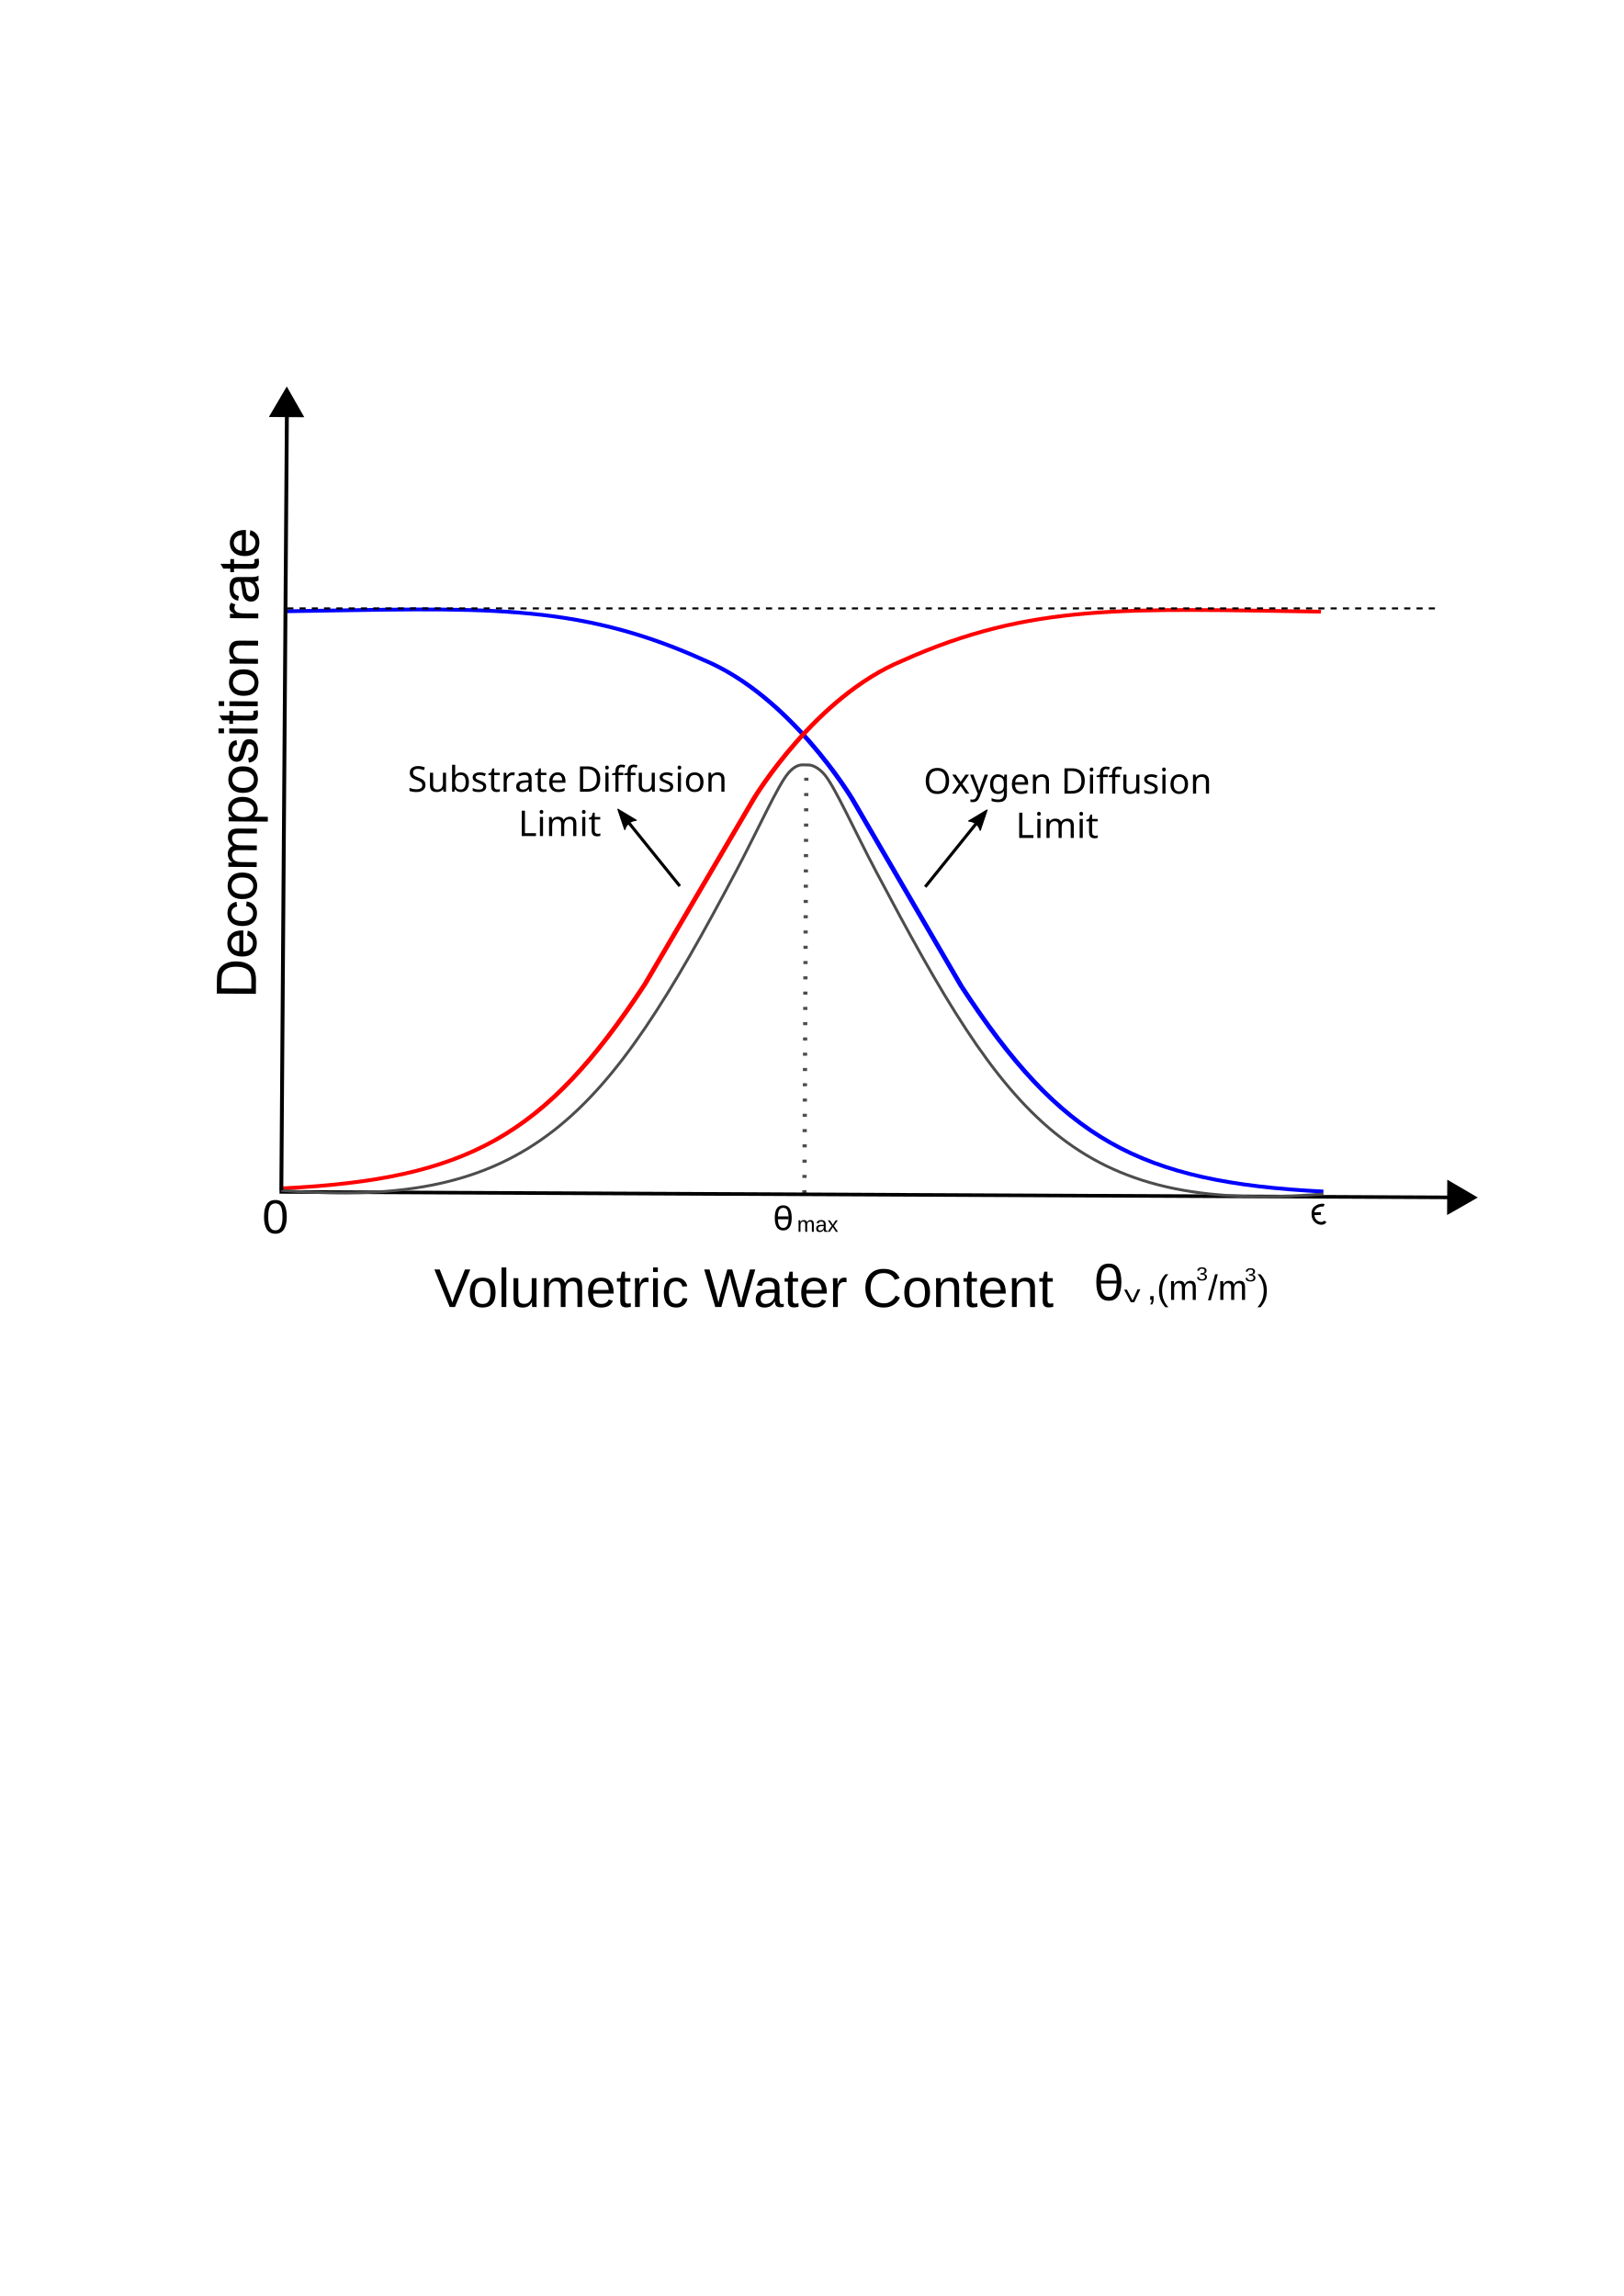
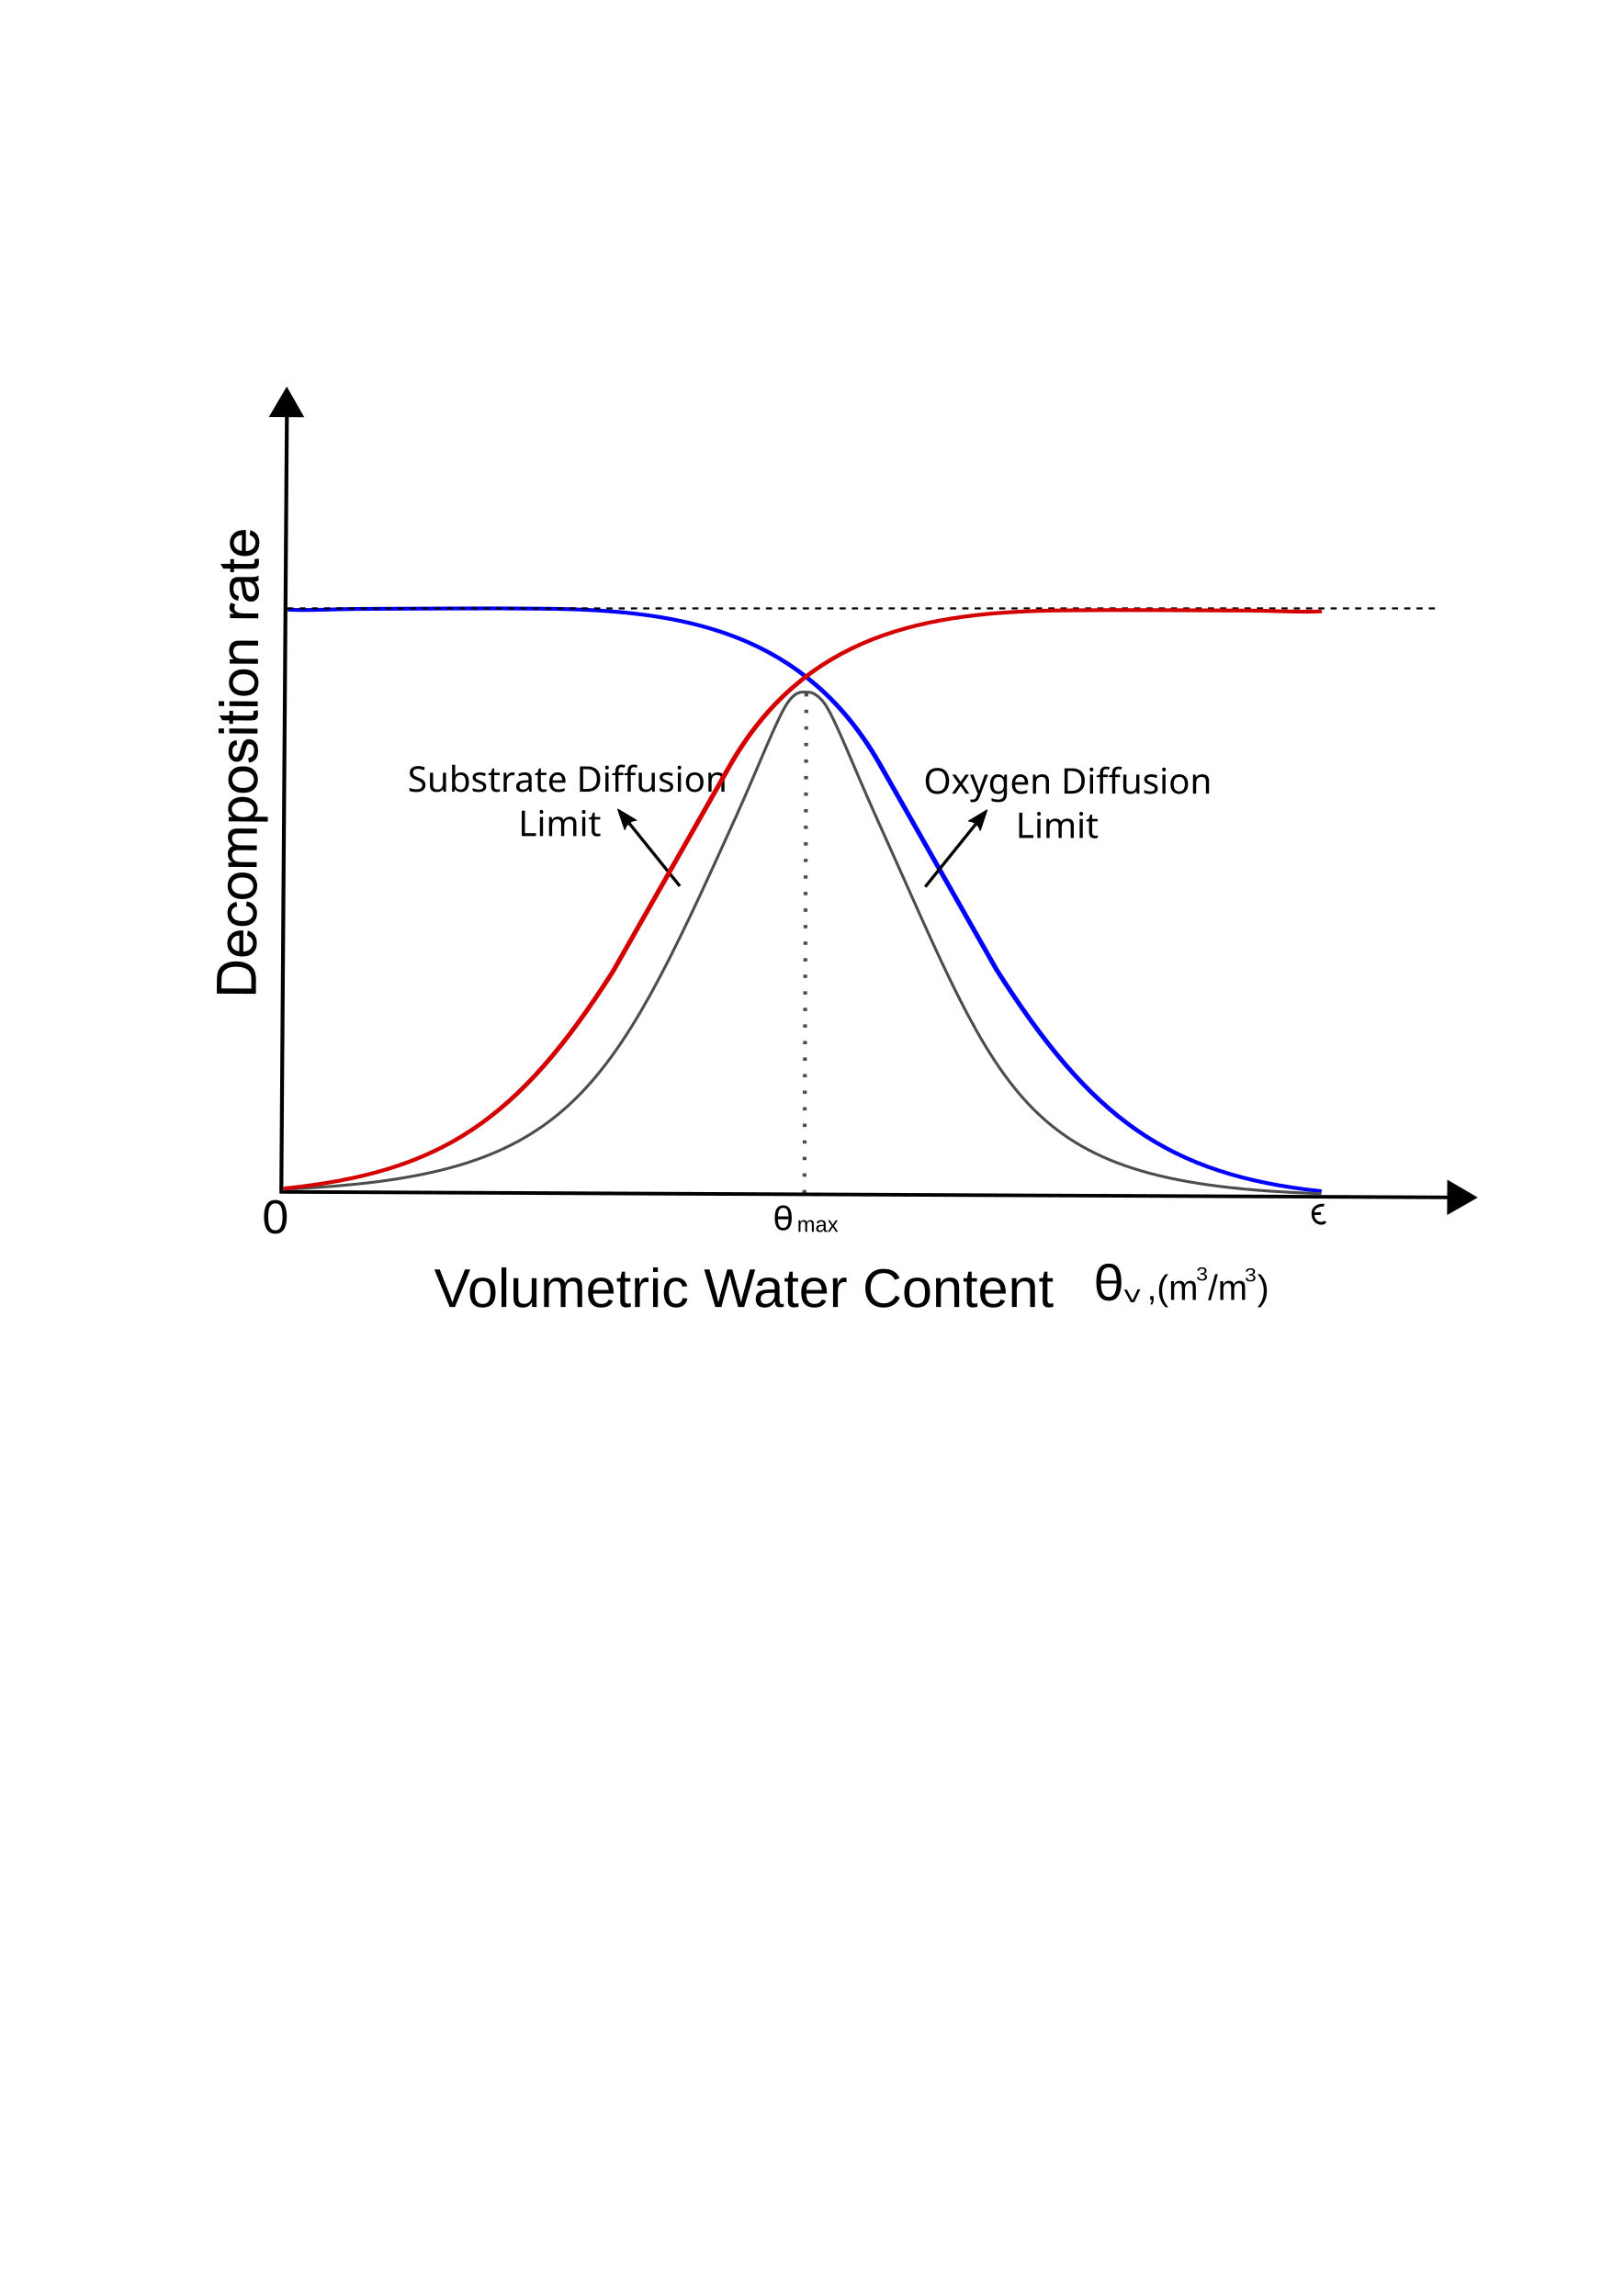
<svg xmlns="http://www.w3.org/2000/svg" version="1.1" id="svg1565" xml:space="preserve" width="793.701" height="1122.52" viewBox="0 0 793.701 1122.52">
  <defs id="defs1569">
    <marker orient="auto" refY="0.0" refX="0.0" id="marker2881" style="overflow:visible">
      <path id="path2879" style="fill-rule:evenodd;stroke-width:0.625;stroke-linejoin:round;stroke:#000000;stroke-opacity:1;fill:#000000;fill-opacity:1" d="M 8.719,4.034 L -2.207,0.016 L 8.719,-4.002 C 6.973,-1.63 6.983,1.616 8.719,4.034 z " transform="scale(0.6) translate(0,0)" />
    </marker>
    <marker orient="auto" refY="0.0" refX="0.0" id="TriangleInL" style="overflow:visible">
      <path id="path2534" d="M 5.77,0.0 L -2.88,5.0 L -2.88,-5.0 L 5.77,0.0 z " style="fill-rule:evenodd;stroke:#000000;stroke-width:1pt;stroke-opacity:1;fill:#000000;fill-opacity:1" transform="scale(-0.8)" />
    </marker>
    <marker orient="auto" refY="0.0" refX="0.0" id="marker2773" style="overflow:visible">
      <path id="path2771" style="fill-rule:evenodd;stroke-width:0.625;stroke-linejoin:round;stroke:#000000;stroke-opacity:1;fill:#000000;fill-opacity:1" d="M 8.719,4.034 L -2.207,0.016 L 8.719,-4.002 C 6.973,-1.63 6.983,1.616 8.719,4.034 z " transform="scale(0.6) translate(0,0)" />
    </marker>
    <marker orient="auto" refY="0.0" refX="0.0" id="Arrow2Sstart" style="overflow:visible">
      <path id="path2431" style="fill-rule:evenodd;stroke-width:0.625;stroke-linejoin:round;stroke:#000000;stroke-opacity:1;fill:#000000;fill-opacity:1" d="M 8.719,4.034 L -2.207,0.016 L 8.719,-4.002 C 6.973,-1.63 6.983,1.616 8.719,4.034 z " transform="scale(0.3) translate(-2.3,0)" />
    </marker>
    <marker orient="auto" refY="0.0" refX="0.0" id="marker2701" style="overflow:visible">
      <path id="path2699" style="fill-rule:evenodd;stroke-width:0.625;stroke-linejoin:round;stroke:#000000;stroke-opacity:1;fill:#000000;fill-opacity:1" d="M 8.719,4.034 L -2.207,0.016 L 8.719,-4.002 C 6.973,-1.63 6.983,1.616 8.719,4.034 z " transform="scale(0.6) translate(0,0)" />
    </marker>
    <marker orient="auto" refY="0.0" refX="0.0" id="TriangleInS" style="overflow:visible">
      <path id="path2540" d="M 5.77,0.0 L -2.88,5.0 L -2.88,-5.0 L 5.77,0.0 z " style="fill-rule:evenodd;stroke:#000000;stroke-width:1pt;stroke-opacity:1;fill:#000000;fill-opacity:1" transform="scale(-0.2)" />
    </marker>
    <marker orient="auto" refY="0.0" refX="0.0" id="Arrow2Mstart" style="overflow:visible">
      <path id="path2425" style="fill-rule:evenodd;stroke-width:0.625;stroke-linejoin:round" d="M 8.719,4.034 L -2.207,0.016 L 8.719,-4.002 C 6.973,-1.63 6.983,1.616 8.719,4.034 z " transform="scale(0.6) translate(0,0)" />
    </marker>
    <marker orient="auto" refY="0" refX="0" id="marker2881-8" style="overflow:visible">
      <path id="path2879-8" style="fill:#000000;fill-opacity:1;fill-rule:evenodd;stroke:#000000;stroke-width:0.625;stroke-linejoin:round;stroke-opacity:1" d="M 8.719,4.034 -2.207,0.016 8.719,-4.002 c -1.745,2.372 -1.735,5.617 -6e-7,8.035 z" transform="scale(0.6)" />
    </marker>
    <marker orient="auto" refY="0" refX="0" id="marker2881-8-5" style="overflow:visible">
      <path id="path2879-8-3" style="fill:#000000;fill-opacity:1;fill-rule:evenodd;stroke:#000000;stroke-width:0.625;stroke-linejoin:round;stroke-opacity:1" d="M 8.719,4.034 -2.207,0.016 8.719,-4.002 c -1.745,2.372 -1.735,5.617 -6e-7,8.035 z" transform="scale(0.6)" />
    </marker>
  </defs>
  <g id="g1573" transform="matrix(1.333333,0,0,1.333333,0,3.3396326e-5)">
-     <g id="g1577" transform="matrix(1,0,0,0.72228,-8.253328,120.3651)" style="stroke:#4d4d4d;stroke-width:1.177">
-       <path id="path1579" style="fill:none;stroke:#4d4d4d;stroke-width:1.551;stroke-linecap:butt;stroke-linejoin:miter;stroke-miterlimit:4;stroke-dasharray:1.551, 6.204;stroke-dashoffset:0;stroke-opacity:1" d="m 303.168,439.117 0.719,-217.101" />
+     <g id="g1699" transform="matrix(1,0,0,0.8647842,-10.00125,56.80948)" style="stroke-width:1.075">
+       <path id="path1701" style="fill:none;stroke:#000000;stroke-width:1.417;stroke-linecap:butt;stroke-linejoin:miter;stroke-miterlimit:4;stroke-dasharray:none;stroke-opacity:1" d="m 115.176,110.094 -2.035,328.894" />
+     </g>
+     <g id="g1577" transform="matrix(1,0,0,0.8486941,-8.253328,64.86083)" style="stroke:#4d4d4d;stroke-width:1.085">
+       <path id="path1579" style="fill:none;stroke:#4d4d4d;stroke-width:1.431;stroke-linecap:butt;stroke-linejoin:miter;stroke-miterlimit:4;stroke-dasharray:1.431, 5.723;stroke-dashoffset:0;stroke-opacity:1" d="m 303.168,439.117 0.719,-217.101" />
    </g>
    <text id="text1603" style="font-variant:normal;font-weight:normal;font-size:17.464px;font-family:Arial;-inkscape-font-specification:ArialMT;writing-mode:lr-tb;fill:#000000;fill-opacity:1;fill-rule:nonzero;stroke:none" x="96.106" y="452.214">
      <tspan id="tspan1601" y="452.214" x="96.106">0</tspan>
    </text>
    <text id="text1607" style="font-variant:normal;font-weight:normal;font-size:13px;font-family:Arial;-inkscape-font-specification:ArialMT;writing-mode:lr-tb;fill:#000000;fill-opacity:1;fill-rule:nonzero;stroke:none" x="283.533" y="451.046">
      <tspan id="tspan1605" y="451.046" x="283.533">0</tspan>
    </text>
    <g id="g1609" transform="translate(-10.08993,-2.522483)">
      <path id="path1611" style="fill:none;stroke:#000000;stroke-width:1.035;stroke-linecap:butt;stroke-linejoin:miter;stroke-miterlimit:4;stroke-dasharray:none;stroke-opacity:1" d="m 294.895,449.07 h 4.332" />
    </g>
    <g id="g1613" transform="translate(-10.08993,-2.522483)">
      <path id="path1615" style="fill:none;stroke:#000000;stroke-width:1.035;stroke-linecap:butt;stroke-linejoin:miter;stroke-miterlimit:4;stroke-dasharray:none;stroke-opacity:1" d="m 495.516,444.504 c -0.703,-0.316 -4.305,0.113 -4.063,3.098 -0.137,3.425 3.692,4.32 4.485,2.746" />
    </g>
    <g id="g1617" transform="translate(-10.08993,-2.522483)">
      <path id="path1619" style="fill:none;stroke:#000000;stroke-width:1.035;stroke-linecap:butt;stroke-linejoin:miter;stroke-miterlimit:4;stroke-dasharray:none;stroke-opacity:1" d="m 491.453,447.602 2.902,-0.118" />
    </g>
    <text id="text1623" style="font-variant:normal;font-weight:normal;font-size:19.219px;font-family:Arial;-inkscape-font-specification:ArialMT;writing-mode:lr-tb;fill:#000000;fill-opacity:1;fill-rule:nonzero;stroke:none" x="401.174" y="476.761">
      <tspan id="tspan1621" y="476.761" x="401.174">0</tspan>
    </text>
    <g id="g1625" transform="matrix(0.9912989,0,0,0.9912989,-6.439393,1.576064)" style="stroke-width:1.009">
      <path id="path1627" style="fill:none;stroke:#000000;stroke-width:1.044;stroke-linecap:butt;stroke-linejoin:miter;stroke-miterlimit:4;stroke-dasharray:none;stroke-opacity:1" d="m 413.141,472.637 h 6.406" />
    </g>
    <text id="text1631" style="font-variant:normal;font-weight:normal;font-size:13px;font-family:Arial;-inkscape-font-specification:ArialMT;writing-mode:lr-tb;fill:#000000;fill-opacity:1;fill-rule:nonzero;stroke:none" transform="rotate(178.5002)" x="-405.625" y="-479.255">
      <tspan id="tspan1629" y="-479.255" x="-405.625">^</tspan>
    </text>
    <text id="text1635" style="font-variant:normal;font-weight:normal;font-size:13px;font-family:Arial;-inkscape-font-specification:ArialMT;writing-mode:lr-tb;fill:#000000;fill-opacity:1;fill-rule:nonzero;stroke:none" x="420.49" y="476.649">
      <tspan id="tspan1633" y="476.649" x="420.49 424.091 428.42 439.249 442.85 446.451 457.28 460.881">,(m /m )</tspan>
    </text>
    <text id="text1639" style="font-variant:normal;font-weight:normal;font-size:7.292px;font-family:Arial;-inkscape-font-specification:ArialMT;writing-mode:lr-tb;fill:#000000;fill-opacity:1;fill-rule:nonzero;stroke:none;stroke-width:0.945" transform="scale(1.057927,0.9452447)" x="414.527" y="496.694">
      <tspan id="tspan1637" y="496.694" x="414.527" style="stroke-width:0.945">3</tspan>
    </text>
    <text id="text1643" style="font-variant:normal;font-weight:normal;font-size:7.292px;font-family:Arial;-inkscape-font-specification:ArialMT;writing-mode:lr-tb;fill:#000000;fill-opacity:1;fill-rule:nonzero;stroke:none;stroke-width:0.945" transform="scale(1.057927,0.9452447)" x="431.332" y="497.049">
      <tspan id="tspan1641" y="497.049" x="431.332" style="stroke-width:0.945">3</tspan>
    </text>
    <text id="text1647" style="font-variant:normal;font-weight:normal;font-size:8px;font-family:Arial;-inkscape-font-specification:ArialMT;writing-mode:lr-tb;fill:#000000;fill-opacity:1;fill-rule:nonzero;stroke:none" x="292.214" y="451.683">
      <tspan id="tspan1645" y="451.683" x="292.214 298.878 303.326">max</tspan>
    </text>
    <g id="g1649" transform="matrix(1,0,0,0.7593917,-10.08993,103.209)" style="stroke-width:1.148">
-       <path id="path1651" style="fill:none;stroke:#0000ff;stroke-width:1.838;stroke-linecap:butt;stroke-linejoin:miter;stroke-miterlimit:4;stroke-dasharray:none;stroke-opacity:1" d="M 495.258,439.434 C 427.539,434.992 399.121,414.152 362.445,340.102 L 322.621,250.07 c -0.508,-1.148 -22.699,-49.765 -54.457,-67.254 -47.508,-28.332 -82.352,-24.918 -153.118,-23.583" />
+       <path id="path1651" style="fill:none;stroke:#0000ff;stroke-width:1.838;stroke-linecap:butt;stroke-linejoin:miter;stroke-miterlimit:4;stroke-dasharray:none;stroke-opacity:1" d="M 494.605,439.319 C 437.854,431.369 409.989,403.855 375.371,332.162 l -41.906,-97.178 c -27.865,-66.061 -72.797,-76.202 -123.001,-76.974 -22.271,-0.343 -45.579,-0.009 -68.896,0.098 -8.066,0.037 -18.003,0.899 -25.981,0.35" />
    </g>
    <text id="text1655" style="font-variant:normal;font-weight:normal;font-size:20px;font-family:Arial;-inkscape-font-specification:ArialMT;writing-mode:lr-tb;fill:#000000;fill-opacity:1;fill-rule:nonzero;stroke:none" x="159.161" y="479.244">
      <tspan id="tspan1653" y="479.244" x="159.161 171.401 182.521 186.961 198.081 214.801 225.921 231.461 238.121 242.561 252.561 258.101 276.221 287.341 292.881 304.001 310.661 316.201 330.641 341.761 352.941 358.481 369.601 380.721">Volumetric Water Content</tspan>
    </text>
    <path id="path1657" style="fill:#000000;fill-opacity:1;fill-rule:nonzero;stroke:none" d="m 93.808,364.408 -14.316,-0.09 0.031,-4.934 c 0.008,-1.113 0.082,-1.961 0.223,-2.547 0.191,-0.816 0.539,-1.515 1.039,-2.093 0.641,-0.75 1.461,-1.309 2.461,-1.672 0.992,-0.371 2.125,-0.555 3.402,-0.543 1.086,0.004 2.047,0.137 2.887,0.398 0.84,0.258 1.531,0.59 2.082,0.989 0.547,0.402 0.977,0.839 1.293,1.316 0.309,0.473 0.543,1.043 0.703,1.715 0.156,0.664 0.235,1.429 0.227,2.297 z m -1.679,-1.903 0.019,-3.058 c 0.008,-0.946 -0.074,-1.684 -0.246,-2.219 -0.176,-0.543 -0.418,-0.973 -0.734,-1.293 -0.449,-0.453 -1.047,-0.805 -1.801,-1.059 -0.762,-0.257 -1.68,-0.39 -2.762,-0.398 -1.496,-0.008 -2.648,0.23 -3.453,0.723 -0.808,0.484 -1.351,1.074 -1.633,1.777 -0.195,0.504 -0.3,1.32 -0.308,2.449 l -0.016,3.008 z" />
    <path id="path1659" style="fill:#000000;fill-opacity:1;fill-rule:nonzero;stroke:none" d="m 90.605,343.06 0.235,-1.816 c 1.058,0.293 1.879,0.832 2.461,1.609 0.582,0.777 0.867,1.77 0.859,2.973 -0.008,1.519 -0.48,2.718 -1.418,3.605 -0.945,0.879 -2.258,1.313 -3.945,1.305 -1.746,-0.012 -3.094,-0.473 -4.055,-1.375 -0.957,-0.906 -1.43,-2.074 -1.422,-3.504 0.008,-1.387 0.488,-2.52 1.438,-3.391 0.949,-0.875 2.281,-1.304 3.992,-1.293 0.105,0 0.262,0.004 0.469,0.012 l -0.047,7.734 c 1.136,-0.058 2.011,-0.375 2.621,-0.949 0.609,-0.574 0.918,-1.297 0.922,-2.164 0.004,-0.644 -0.16,-1.195 -0.496,-1.652 -0.336,-0.457 -0.875,-0.824 -1.614,-1.094 z m -2.879,5.754 0.036,-5.793 c -0.872,0.074 -1.528,0.289 -1.965,0.652 -0.684,0.555 -1.024,1.282 -1.032,2.172 -0.003,0.809 0.262,1.488 0.797,2.047 0.539,0.551 1.258,0.856 2.164,0.922 z" />
    <path id="path1661" style="fill:#000000;fill-opacity:1;fill-rule:nonzero;stroke:none" d="m 90.215,332.255 0.234,-1.726 c 1.191,0.195 2.121,0.687 2.793,1.472 0.668,0.782 0.996,1.735 0.988,2.868 -0.007,1.422 -0.476,2.558 -1.41,3.422 -0.933,0.851 -2.269,1.273 -4,1.261 -1.121,-0.008 -2.097,-0.199 -2.937,-0.574 -0.836,-0.379 -1.461,-0.945 -1.871,-1.703 -0.422,-0.766 -0.625,-1.594 -0.622,-2.484 0.008,-1.125 0.301,-2.047 0.879,-2.758 0.571,-0.711 1.379,-1.168 2.43,-1.364 l 0.254,1.711 c -0.699,0.161 -1.227,0.446 -1.578,0.86 -0.356,0.41 -0.535,0.906 -0.539,1.492 -0.004,0.887 0.308,1.605 0.945,2.164 0.625,0.559 1.629,0.84 3,0.848 1.395,0.011 2.41,-0.25 3.043,-0.782 0.637,-0.527 0.957,-1.222 0.961,-2.082 0.004,-0.691 -0.203,-1.269 -0.625,-1.734 -0.418,-0.465 -1.066,-0.762 -1.945,-0.891 z" />
    <path id="path1663" style="fill:#000000;fill-opacity:1;fill-rule:nonzero;stroke:none" d="m 88.844,329.669 c -1.922,-0.011 -3.34,-0.554 -4.258,-1.628 -0.762,-0.899 -1.141,-1.989 -1.133,-3.27 0.012,-1.426 0.488,-2.586 1.43,-3.488 0.937,-0.899 2.23,-1.34 3.875,-1.332 1.336,0.007 2.386,0.218 3.152,0.625 0.758,0.402 1.348,0.988 1.766,1.761 0.418,0.766 0.625,1.598 0.617,2.504 -0.008,1.45 -0.481,2.625 -1.418,3.516 -0.938,0.887 -2.281,1.324 -4.031,1.312 z m 0.011,-1.808 c 1.328,0.012 2.325,-0.274 2.993,-0.848 0.664,-0.574 0.996,-1.305 1,-2.183 0.007,-0.872 -0.321,-1.598 -0.981,-2.184 -0.66,-0.582 -1.672,-0.879 -3.031,-0.887 -1.281,-0.008 -2.254,0.278 -2.918,0.86 -0.664,0.574 -1.004,1.297 -1.008,2.164 -0.004,0.879 0.316,1.609 0.973,2.191 0.652,0.586 1.644,0.879 2.972,0.887 z" />
    <path id="path1665" style="fill:#000000;fill-opacity:1;fill-rule:nonzero;stroke:none" d="m 94.105,317.916 -10.371,-0.067 0.008,-1.57 1.457,0.008 c -0.508,-0.329 -0.91,-0.766 -1.215,-1.305 -0.308,-0.543 -0.461,-1.16 -0.457,-1.852 0.008,-0.765 0.172,-1.394 0.492,-1.879 0.321,-0.496 0.77,-0.839 1.344,-1.039 -1.203,-0.828 -1.805,-1.898 -1.797,-3.214 0.008,-1.028 0.301,-1.817 0.875,-2.368 0.571,-0.55 1.449,-0.82 2.633,-0.812 l 7.121,0.047 -0.012,1.746 -6.535,-0.043 c -0.703,-0.004 -1.207,0.051 -1.515,0.168 -0.313,0.109 -0.563,0.312 -0.754,0.609 -0.192,0.301 -0.289,0.649 -0.289,1.055 -0.004,0.726 0.234,1.336 0.718,1.82 0.481,0.485 1.254,0.731 2.321,0.738 l 6.027,0.04 -0.012,1.757 -6.738,-0.043 c -0.781,-0.007 -1.367,0.133 -1.762,0.418 -0.39,0.282 -0.589,0.75 -0.593,1.403 -0.004,0.492 0.125,0.953 0.382,1.379 0.258,0.418 0.637,0.722 1.137,0.914 0.5,0.191 1.219,0.293 2.164,0.297 l 5.383,0.035 z" />
    <path id="path1667" style="fill:#000000;fill-opacity:1;fill-rule:nonzero;stroke:none" d="m 98.183,301.263 -14.343,-0.094 0.011,-1.601 1.348,0.008 c -0.527,-0.379 -0.918,-0.809 -1.176,-1.285 -0.261,-0.477 -0.394,-1.055 -0.39,-1.731 0.007,-0.887 0.242,-1.664 0.699,-2.34 0.461,-0.676 1.109,-1.179 1.945,-1.519 0.828,-0.34 1.738,-0.508 2.727,-0.5 1.062,0.004 2.015,0.203 2.867,0.593 0.844,0.383 1.492,0.938 1.941,1.672 0.446,0.727 0.664,1.489 0.661,2.289 -0.004,0.586 -0.129,1.114 -0.379,1.578 -0.25,0.461 -0.567,0.84 -0.946,1.137 l 5.047,0.035 z m -9.089,-1.652 c 1.336,0.008 2.324,-0.254 2.964,-0.789 0.641,-0.539 0.965,-1.192 0.969,-1.957 0.004,-0.782 -0.32,-1.453 -0.972,-2.008 -0.661,-0.566 -1.684,-0.852 -3.071,-0.859 -1.324,-0.012 -2.312,0.257 -2.976,0.8 -0.66,0.535 -0.993,1.18 -0.996,1.938 -0.008,0.746 0.339,1.414 1.039,1.996 0.695,0.578 1.707,0.871 3.043,0.879 z" />
    <path id="path1669" style="fill:#000000;fill-opacity:1;fill-rule:nonzero;stroke:none" d="m 89.09,290.724 c -1.918,-0.012 -3.336,-0.555 -4.254,-1.629 -0.766,-0.894 -1.141,-1.984 -1.133,-3.269 0.008,-1.426 0.484,-2.586 1.43,-3.485 0.933,-0.898 2.226,-1.343 3.875,-1.336 1.332,0.012 2.382,0.219 3.148,0.629 0.762,0.403 1.348,0.989 1.766,1.758 0.422,0.766 0.625,1.598 0.621,2.504 -0.008,1.453 -0.485,2.625 -1.418,3.516 -0.938,0.886 -2.281,1.324 -4.035,1.312 z m 0.011,-1.805 c 1.329,0.008 2.329,-0.277 2.997,-0.851 0.66,-0.574 0.992,-1.301 1,-2.18 0.003,-0.875 -0.321,-1.601 -0.985,-2.183 -0.66,-0.586 -1.668,-0.883 -3.031,-0.891 -1.281,-0.008 -2.254,0.277 -2.914,0.859 -0.668,0.578 -1.004,1.297 -1.012,2.164 -0.004,0.879 0.32,1.61 0.973,2.192 0.656,0.586 1.644,0.883 2.972,0.89 z" />
    <path id="path1671" style="fill:#000000;fill-opacity:1;fill-rule:nonzero;stroke:none" d="m 91.254,279.654 -0.266,-1.738 c 0.699,-0.094 1.235,-0.36 1.61,-0.801 0.371,-0.449 0.562,-1.071 0.566,-1.871 0.008,-0.809 -0.152,-1.411 -0.477,-1.801 -0.328,-0.395 -0.714,-0.59 -1.156,-0.594 -0.398,-0.004 -0.711,0.168 -0.941,0.512 -0.16,0.238 -0.36,0.836 -0.61,1.793 -0.332,1.289 -0.617,2.179 -0.855,2.679 -0.242,0.493 -0.574,0.872 -0.992,1.129 -0.426,0.25 -0.891,0.375 -1.399,0.371 -0.465,-0.003 -0.89,-0.109 -1.277,-0.32 -0.399,-0.219 -0.723,-0.512 -0.984,-0.875 -0.2,-0.277 -0.364,-0.648 -0.5,-1.117 -0.141,-0.477 -0.208,-0.984 -0.204,-1.527 0.004,-0.813 0.125,-1.524 0.364,-2.133 0.238,-0.617 0.562,-1.074 0.965,-1.363 0.402,-0.29 0.937,-0.489 1.605,-0.594 l 0.227,1.719 c -0.536,0.074 -0.954,0.3 -1.254,0.675 -0.305,0.371 -0.457,0.895 -0.461,1.578 -0.004,0.809 0.125,1.387 0.39,1.731 0.262,0.348 0.575,0.523 0.934,0.523 0.226,0.004 0.434,-0.066 0.617,-0.211 0.188,-0.14 0.348,-0.363 0.473,-0.668 0.066,-0.175 0.219,-0.691 0.457,-1.55 0.34,-1.243 0.621,-2.106 0.84,-2.594 0.211,-0.492 0.519,-0.879 0.922,-1.156 0.406,-0.278 0.91,-0.414 1.507,-0.41 0.586,0.003 1.137,0.179 1.657,0.527 0.511,0.344 0.91,0.836 1.191,1.484 0.277,0.645 0.414,1.375 0.406,2.192 -0.008,1.347 -0.293,2.371 -0.859,3.078 -0.563,0.699 -1.395,1.144 -2.496,1.332 z" />
    <path id="path1673" style="fill:#000000;fill-opacity:1;fill-rule:nonzero;stroke:none" d="m 82.121,268.884 -2.02,-0.015 0.008,-1.758 2.024,0.015 z m 12.297,0.078 -10.371,-0.066 0.008,-1.758 10.371,0.067 z" />
    <path id="path1675" style="fill:#000000;fill-opacity:1;fill-rule:nonzero;stroke:none" d="m 92.898,260.669 1.551,-0.242 c 0.102,0.496 0.152,0.938 0.149,1.328 -0.004,0.637 -0.106,1.133 -0.313,1.485 -0.203,0.347 -0.469,0.593 -0.793,0.734 -0.336,0.141 -1.027,0.211 -2.082,0.203 l -5.969,-0.039 -0.008,1.289 -1.367,-0.008 0.008,-1.289 -2.566,-0.015 -1.043,-1.758 3.621,0.023 0.012,-1.765 1.367,0.008 -0.012,1.769 6.066,0.035 c 0.5,0.004 0.825,-0.023 0.965,-0.078 0.145,-0.066 0.258,-0.168 0.344,-0.301 0.086,-0.144 0.129,-0.347 0.133,-0.605 0,-0.195 -0.02,-0.453 -0.063,-0.774 z" />
    <path id="path1677" style="fill:#000000;fill-opacity:1;fill-rule:nonzero;stroke:none" d="m 82.183,258.884 -2.019,-0.015 0.012,-1.758 2.019,0.015 z m 12.297,0.078 -10.371,-0.066 0.012,-1.758 10.371,0.067 z" />
    <path id="path1679" style="fill:#000000;fill-opacity:1;fill-rule:nonzero;stroke:none" d="m 89.32,255.138 c -1.922,-0.012 -3.34,-0.555 -4.258,-1.629 -0.765,-0.894 -1.14,-1.984 -1.132,-3.265 0.007,-1.426 0.484,-2.59 1.429,-3.489 0.934,-0.898 2.227,-1.343 3.875,-1.332 1.336,0.008 2.383,0.215 3.149,0.625 0.761,0.403 1.347,0.989 1.765,1.758 0.422,0.766 0.625,1.602 0.621,2.504 -0.007,1.453 -0.484,2.625 -1.418,3.516 -0.937,0.886 -2.281,1.324 -4.031,1.312 z m 0.008,-1.805 c 1.328,0.008 2.328,-0.273 2.996,-0.851 0.66,-0.574 0.996,-1.301 1,-2.18 0.004,-0.871 -0.32,-1.601 -0.98,-2.183 -0.664,-0.586 -1.672,-0.879 -3.036,-0.891 -1.281,-0.008 -2.253,0.281 -2.914,0.863 -0.668,0.575 -1.004,1.293 -1.011,2.16 -0.004,0.879 0.32,1.61 0.972,2.196 0.657,0.582 1.645,0.879 2.973,0.886 z" />
    <path id="path1681" style="fill:#000000;fill-opacity:1;fill-rule:nonzero;stroke:none" d="m 94.578,243.384 -10.371,-0.066 0.012,-1.582 1.472,0.012 c -1.133,-0.77 -1.695,-1.875 -1.687,-3.313 0.004,-0.625 0.121,-1.195 0.355,-1.715 0.223,-0.527 0.52,-0.918 0.883,-1.176 0.367,-0.257 0.801,-0.437 1.305,-0.539 0.324,-0.062 0.894,-0.093 1.711,-0.086 l 6.375,0.039 -0.012,1.758 -6.309,-0.039 c -0.714,-0.008 -1.25,0.059 -1.601,0.196 -0.36,0.132 -0.645,0.375 -0.856,0.726 -0.215,0.344 -0.328,0.75 -0.328,1.219 -0.008,0.746 0.227,1.394 0.699,1.945 0.473,0.543 1.372,0.82 2.7,0.828 l 5.664,0.035 z" />
    <path id="path1683" style="fill:#000000;fill-opacity:1;fill-rule:nonzero;stroke:none" d="m 94.683,226.724 -10.371,-0.062 0.012,-1.582 1.574,0.007 c -0.734,-0.406 -1.218,-0.781 -1.449,-1.121 -0.234,-0.347 -0.348,-0.726 -0.344,-1.136 0.004,-0.59 0.196,-1.192 0.578,-1.801 l 1.625,0.613 c -0.257,0.43 -0.386,0.859 -0.386,1.289 -0.004,0.383 0.109,0.727 0.343,1.035 0.227,0.309 0.543,0.528 0.954,0.66 0.621,0.2 1.304,0.301 2.046,0.309 l 5.43,0.031 z" />
    <path id="path1685" style="fill:#000000;fill-opacity:1;fill-rule:nonzero;stroke:none" d="m 93.492,213.251 c 0.547,0.657 0.934,1.286 1.16,1.891 0.223,0.602 0.332,1.246 0.328,1.938 -0.007,1.14 -0.289,2.011 -0.847,2.621 -0.563,0.609 -1.278,0.91 -2.145,0.906 -0.508,-0.004 -0.969,-0.121 -1.383,-0.352 -0.422,-0.238 -0.757,-0.543 -1.011,-0.914 -0.25,-0.379 -0.438,-0.804 -0.567,-1.273 -0.09,-0.348 -0.172,-0.867 -0.254,-1.567 -0.16,-1.418 -0.355,-2.464 -0.586,-3.136 -0.242,-0.008 -0.394,-0.012 -0.457,-0.012 -0.718,-0.008 -1.222,0.156 -1.519,0.488 -0.399,0.446 -0.602,1.11 -0.606,1.996 -0.007,0.829 0.137,1.442 0.426,1.84 0.285,0.391 0.793,0.684 1.527,0.879 l -0.246,1.715 c -0.734,-0.16 -1.324,-0.422 -1.769,-0.781 -0.453,-0.36 -0.801,-0.879 -1.035,-1.559 -0.246,-0.68 -0.364,-1.465 -0.356,-2.355 0.004,-0.887 0.113,-1.606 0.324,-2.157 0.211,-0.554 0.477,-0.957 0.801,-1.214 0.313,-0.262 0.711,-0.442 1.192,-0.543 0.3,-0.055 0.843,-0.082 1.625,-0.075 l 2.343,0.012 c 1.633,0.012 2.668,-0.016 3.106,-0.086 0.43,-0.074 0.844,-0.222 1.242,-0.441 l -0.012,1.836 c -0.367,0.179 -0.793,0.293 -1.281,0.343 z m -3.926,0.122 c 0.254,0.64 0.469,1.597 0.645,2.875 0.097,0.722 0.215,1.234 0.34,1.535 0.129,0.3 0.32,0.535 0.574,0.699 0.246,0.164 0.523,0.246 0.828,0.246 0.469,0.004 0.859,-0.168 1.176,-0.52 0.312,-0.355 0.472,-0.875 0.476,-1.558 0.004,-0.676 -0.136,-1.281 -0.425,-1.809 -0.297,-0.531 -0.704,-0.918 -1.215,-1.172 -0.395,-0.191 -0.981,-0.289 -1.754,-0.293 z" />
    <path id="path1687" style="fill:#000000;fill-opacity:1;fill-rule:nonzero;stroke:none" d="m 93.25,205.048 1.555,-0.246 c 0.101,0.496 0.152,0.938 0.148,1.328 -0.004,0.641 -0.109,1.133 -0.313,1.485 -0.203,0.347 -0.468,0.593 -0.796,0.738 -0.332,0.141 -1.028,0.207 -2.082,0.199 l -5.965,-0.039 -0.008,1.289 -1.367,-0.008 0.008,-1.289 -2.567,-0.015 -1.047,-1.754 3.625,0.023 0.012,-1.769 1.367,0.008 -0.012,1.769 6.063,0.039 c 0.504,0.004 0.824,-0.023 0.969,-0.082 0.144,-0.066 0.258,-0.164 0.343,-0.301 0.086,-0.144 0.129,-0.343 0.129,-0.605 0.004,-0.195 -0.019,-0.453 -0.062,-0.774 z" />
    <path id="path1689" style="fill:#000000;fill-opacity:1;fill-rule:nonzero;stroke:none" d="m 91.539,196.228 0.238,-1.816 c 1.059,0.293 1.879,0.828 2.457,1.609 0.582,0.777 0.871,1.77 0.864,2.973 -0.012,1.515 -0.485,2.718 -1.422,3.605 -0.942,0.879 -2.258,1.313 -3.942,1.301 -1.746,-0.012 -3.097,-0.469 -4.054,-1.371 -0.957,-0.906 -1.434,-2.074 -1.426,-3.508 0.011,-1.387 0.488,-2.516 1.441,-3.387 0.949,-0.875 2.278,-1.304 3.992,-1.293 0.102,0 0.258,0.004 0.469,0.012 l -0.051,7.734 c 1.141,-0.058 2.016,-0.375 2.625,-0.949 0.61,-0.578 0.914,-1.297 0.922,-2.164 0.004,-0.644 -0.164,-1.195 -0.5,-1.652 -0.336,-0.457 -0.871,-0.824 -1.613,-1.094 z m -2.879,5.754 0.039,-5.793 c -0.875,0.074 -1.531,0.289 -1.969,0.652 -0.679,0.555 -1.023,1.278 -1.027,2.172 -0.008,0.805 0.258,1.488 0.797,2.043 0.535,0.551 1.258,0.86 2.16,0.926 z" />
    <g id="g1691" transform="translate(-10.08993,-2.522483)">
      <path id="path1693" style="fill:none;stroke:#000000;stroke-width:1.318;stroke-linecap:butt;stroke-linejoin:miter;stroke-miterlimit:4;stroke-dasharray:none;stroke-opacity:1" d="M 544.391,441.59 112.566,439.555" />
    </g>
    <g transform="matrix(1,0.00471374,-0.00471374,1,-10.08993,-2.522483)" id="g1695">
      <path id="path1697" style="fill:#000000;fill-opacity:1;fill-rule:evenodd;stroke:#000000;stroke-width:1.406;stroke-linecap:butt;stroke-linejoin:miter;stroke-miterlimit:4;stroke-dasharray:none;stroke-opacity:1" d="m 552.542,439.013 -9.12,5.273 10e-4,-10.543 z" />
    </g>
    <g transform="matrix(0.00618897,-1,1,0.00618897,-10.08993,39.10805)" id="g1703">
      <path id="path1705" style="fill:#000000;fill-opacity:1;fill-rule:evenodd;stroke:#000000;stroke-width:1.406;stroke-linecap:butt;stroke-linejoin:miter;stroke-miterlimit:4;stroke-dasharray:none;stroke-opacity:1" d="m -103.291,115.854 -9.12,5.271 -0.002,-10.543 z" />
    </g>
-     <g id="g1711" transform="matrix(1,0,0,0.753762,-10.16876,105.6921)" style="stroke-width:1.152">
-       <path id="path1713" style="fill:none;stroke:#ff0000;stroke-width:1.845;stroke-linecap:butt;stroke-linejoin:miter;stroke-miterlimit:4;stroke-dasharray:none;stroke-opacity:1" d="m 113.801,437.871 c 67.722,-4.445 96.14,-25.281 132.812,-99.336 l 39.825,-90.031 c 0.507,-1.149 22.703,-49.766 54.46,-67.25 47.508,-28.336 82.794,-25.264 153.563,-23.932" />
-     </g>
    <g id="g1707" transform="matrix(1.057669,0,0,0.7278109,204.9583,-100.9154)" style="stroke-width:1.14" />
-     <path d="m 296.378,280.497 c -0.484,-0.011 -1.659,-0.023 -2.082,-0.034 -1.668,-0.046 -3.385,0.836 -5.242,2.962 -3.797,4.352 -11.062,20.65 -19.141,35.928 -47.695,90.189 -74.995,124.516 -166.861,117.112" style="fill:none;stroke:#4d4d4d;stroke-width:1.05;stroke-linecap:butt;stroke-linejoin:miter;stroke-miterlimit:4;stroke-dasharray:none;stroke-opacity:1" id="path1725-3" />
-     <g id="g1699" transform="matrix(1,0,0,0.8647842,-10.00125,56.80948)" style="stroke-width:1.075">
-       <path id="path1701" style="fill:none;stroke:#000000;stroke-width:1.417;stroke-linecap:butt;stroke-linejoin:miter;stroke-miterlimit:4;stroke-dasharray:none;stroke-opacity:1" d="m 115.176,110.094 -2.035,328.894" />
-     </g>
-     <path d="m 296.304,280.493 c 1.668,-0.046 4.004,1.252 5.861,3.378 3.797,4.352 11.062,20.65 19.141,35.928 47.695,90.189 72.041,125.408 163.907,118.004" style="fill:none;stroke:#4d4d4d;stroke-width:1.05;stroke-linecap:butt;stroke-linejoin:miter;stroke-miterlimit:4;stroke-dasharray:none;stroke-opacity:1" id="path1725" />
+     <path d="m 296.378,253.821 c -0.484,-0.013 -1.659,-0.026 -2.082,-0.039 -1.668,-0.054 -3.385,0.977 -5.242,3.463 -3.797,5.088 -11.062,24.143 -19.141,42.004 -47.694,105.441 -61.47,132.334 -166.29,136.826" style="fill:none;stroke:#4d4d4d;stroke-width:1.05;stroke-linecap:butt;stroke-linejoin:miter;stroke-miterlimit:4;stroke-dasharray:none;stroke-opacity:1" id="path1725-3" />
+     <path d="m 296.304,253.817 c 1.668,-0.054 4.004,1.463 5.861,3.95 3.797,5.088 11.062,24.143 19.141,42.004 47.695,105.441 52.021,134.313 163.119,137.921" style="fill:none;stroke:#4d4d4d;stroke-width:1.05;stroke-linecap:butt;stroke-linejoin:miter;stroke-miterlimit:4;stroke-dasharray:none;stroke-opacity:1" id="path1725" />
    <text xml:space="preserve" style="font-style:normal;font-variant:normal;font-weight:normal;font-stretch:normal;font-size:13px;line-height:1.25;font-family:'Book Antiqua';-inkscape-font-specification:'Book Antiqua';letter-spacing:0px;word-spacing:0px;fill:#000000;fill-opacity:1;stroke:none;stroke-width:0.75px;stroke-linecap:butt;stroke-linejoin:miter;stroke-opacity:1" x="149.461" y="290.305" id="text2391">
      <tspan x="149.461" y="290.305" style="font-size:13px;stroke-width:0.75px" id="tspan2393">Substrate Diffusion</tspan>
      <tspan x="149.461" y="306.555" style="font-size:13px;stroke-width:0.75px" id="tspan3956">            Limit </tspan>
    </text>
    <text xml:space="preserve" style="font-style:normal;font-variant:normal;font-weight:normal;font-stretch:normal;font-size:13px;line-height:1.25;font-family:'Book Antiqua';-inkscape-font-specification:'Book Antiqua';letter-spacing:0px;word-spacing:0px;fill:#000000;fill-opacity:1;stroke:none;stroke-width:0.75px;stroke-linecap:butt;stroke-linejoin:miter;stroke-opacity:1" x="338.594" y="291.008" id="text2397">
      <tspan id="tspan2395" x="338.594" y="291.008" style="font-size:13px;stroke-width:0.75px">Oxygen Diffusion</tspan>
      <tspan x="338.594" y="307.258" style="font-size:13px;stroke-width:0.75px" id="tspan2399">          Limit</tspan>
    </text>
    <path style="fill:none;fill-rule:evenodd;stroke:#000000;stroke-width:1.125;stroke-linecap:butt;stroke-linejoin:miter;stroke-miterlimit:4;stroke-dasharray:none;stroke-opacity:1;marker-start:url(#marker2881-8)" d="m 227.476,297.894 21.755,27.013" id="path2671-0" />
    <path style="fill:none;fill-rule:evenodd;stroke:#000000;stroke-width:1.125;stroke-linecap:butt;stroke-linejoin:miter;stroke-miterlimit:4;stroke-dasharray:none;stroke-opacity:1;marker-start:url(#marker2881-8-5)" d="m 360.953,298.179 -21.755,27.013" id="path2671-0-1" />
    <path style="fill:none;fill-rule:evenodd;stroke:#000000;stroke-width:0.75;stroke-linecap:butt;stroke-linejoin:miter;stroke-miterlimit:4;stroke-dasharray:2.25, 2.25;stroke-dashoffset:0;stroke-opacity:1" d="M 105.314,223.091 H 527.199" id="path4653" />
+     <g id="g1649-4" transform="matrix(-1,0,0,0.7593917,600.1749,103.8216)" style="stroke:#d40000;stroke-width:1.148">
+       <path id="path1651-7" style="fill:none;stroke:#d40000;stroke-width:1.838;stroke-linecap:butt;stroke-linejoin:miter;stroke-miterlimit:4;stroke-dasharray:none;stroke-opacity:1" d="M 496.251,437.182 C 438.49,429.469 410.291,404.48 375.371,332.162 l -41.906,-97.178 c -27.865,-66.061 -72.797,-76.202 -123.001,-76.974 -22.271,-0.343 -45.579,-0.009 -68.896,0.098 -8.066,0.037 -18.003,0.899 -25.981,0.35" />
+     </g>
  </g>
</svg>
